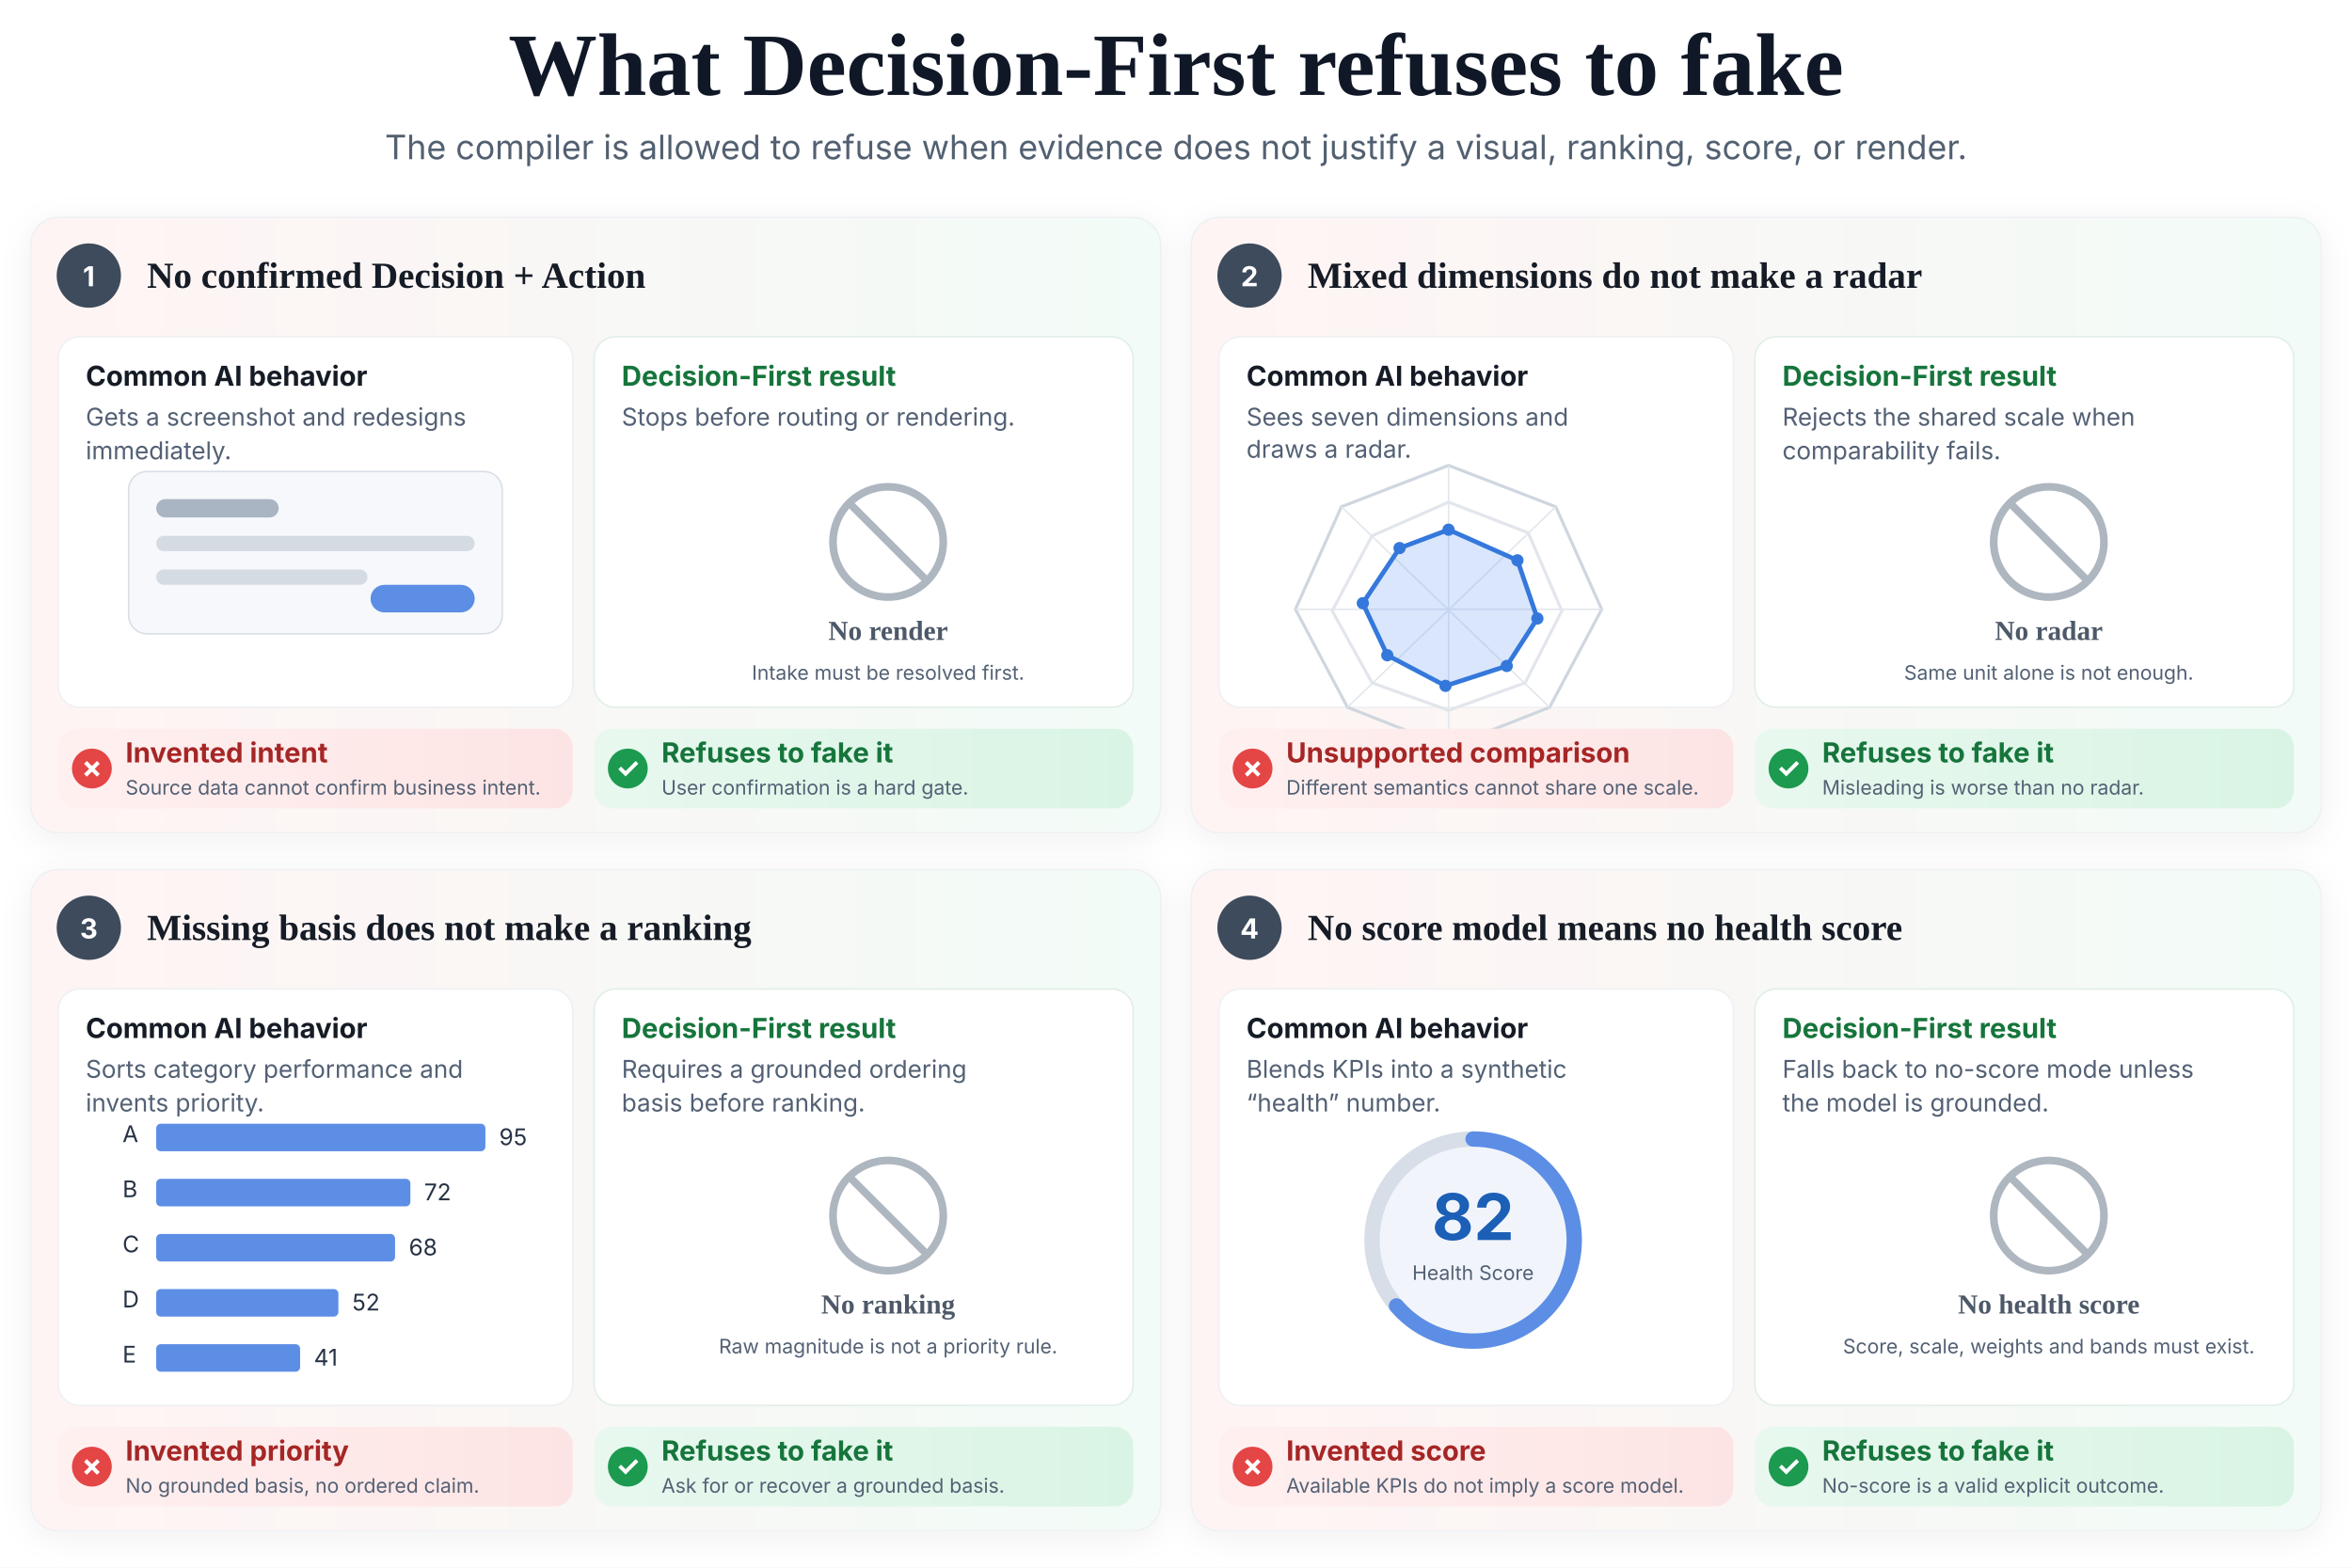
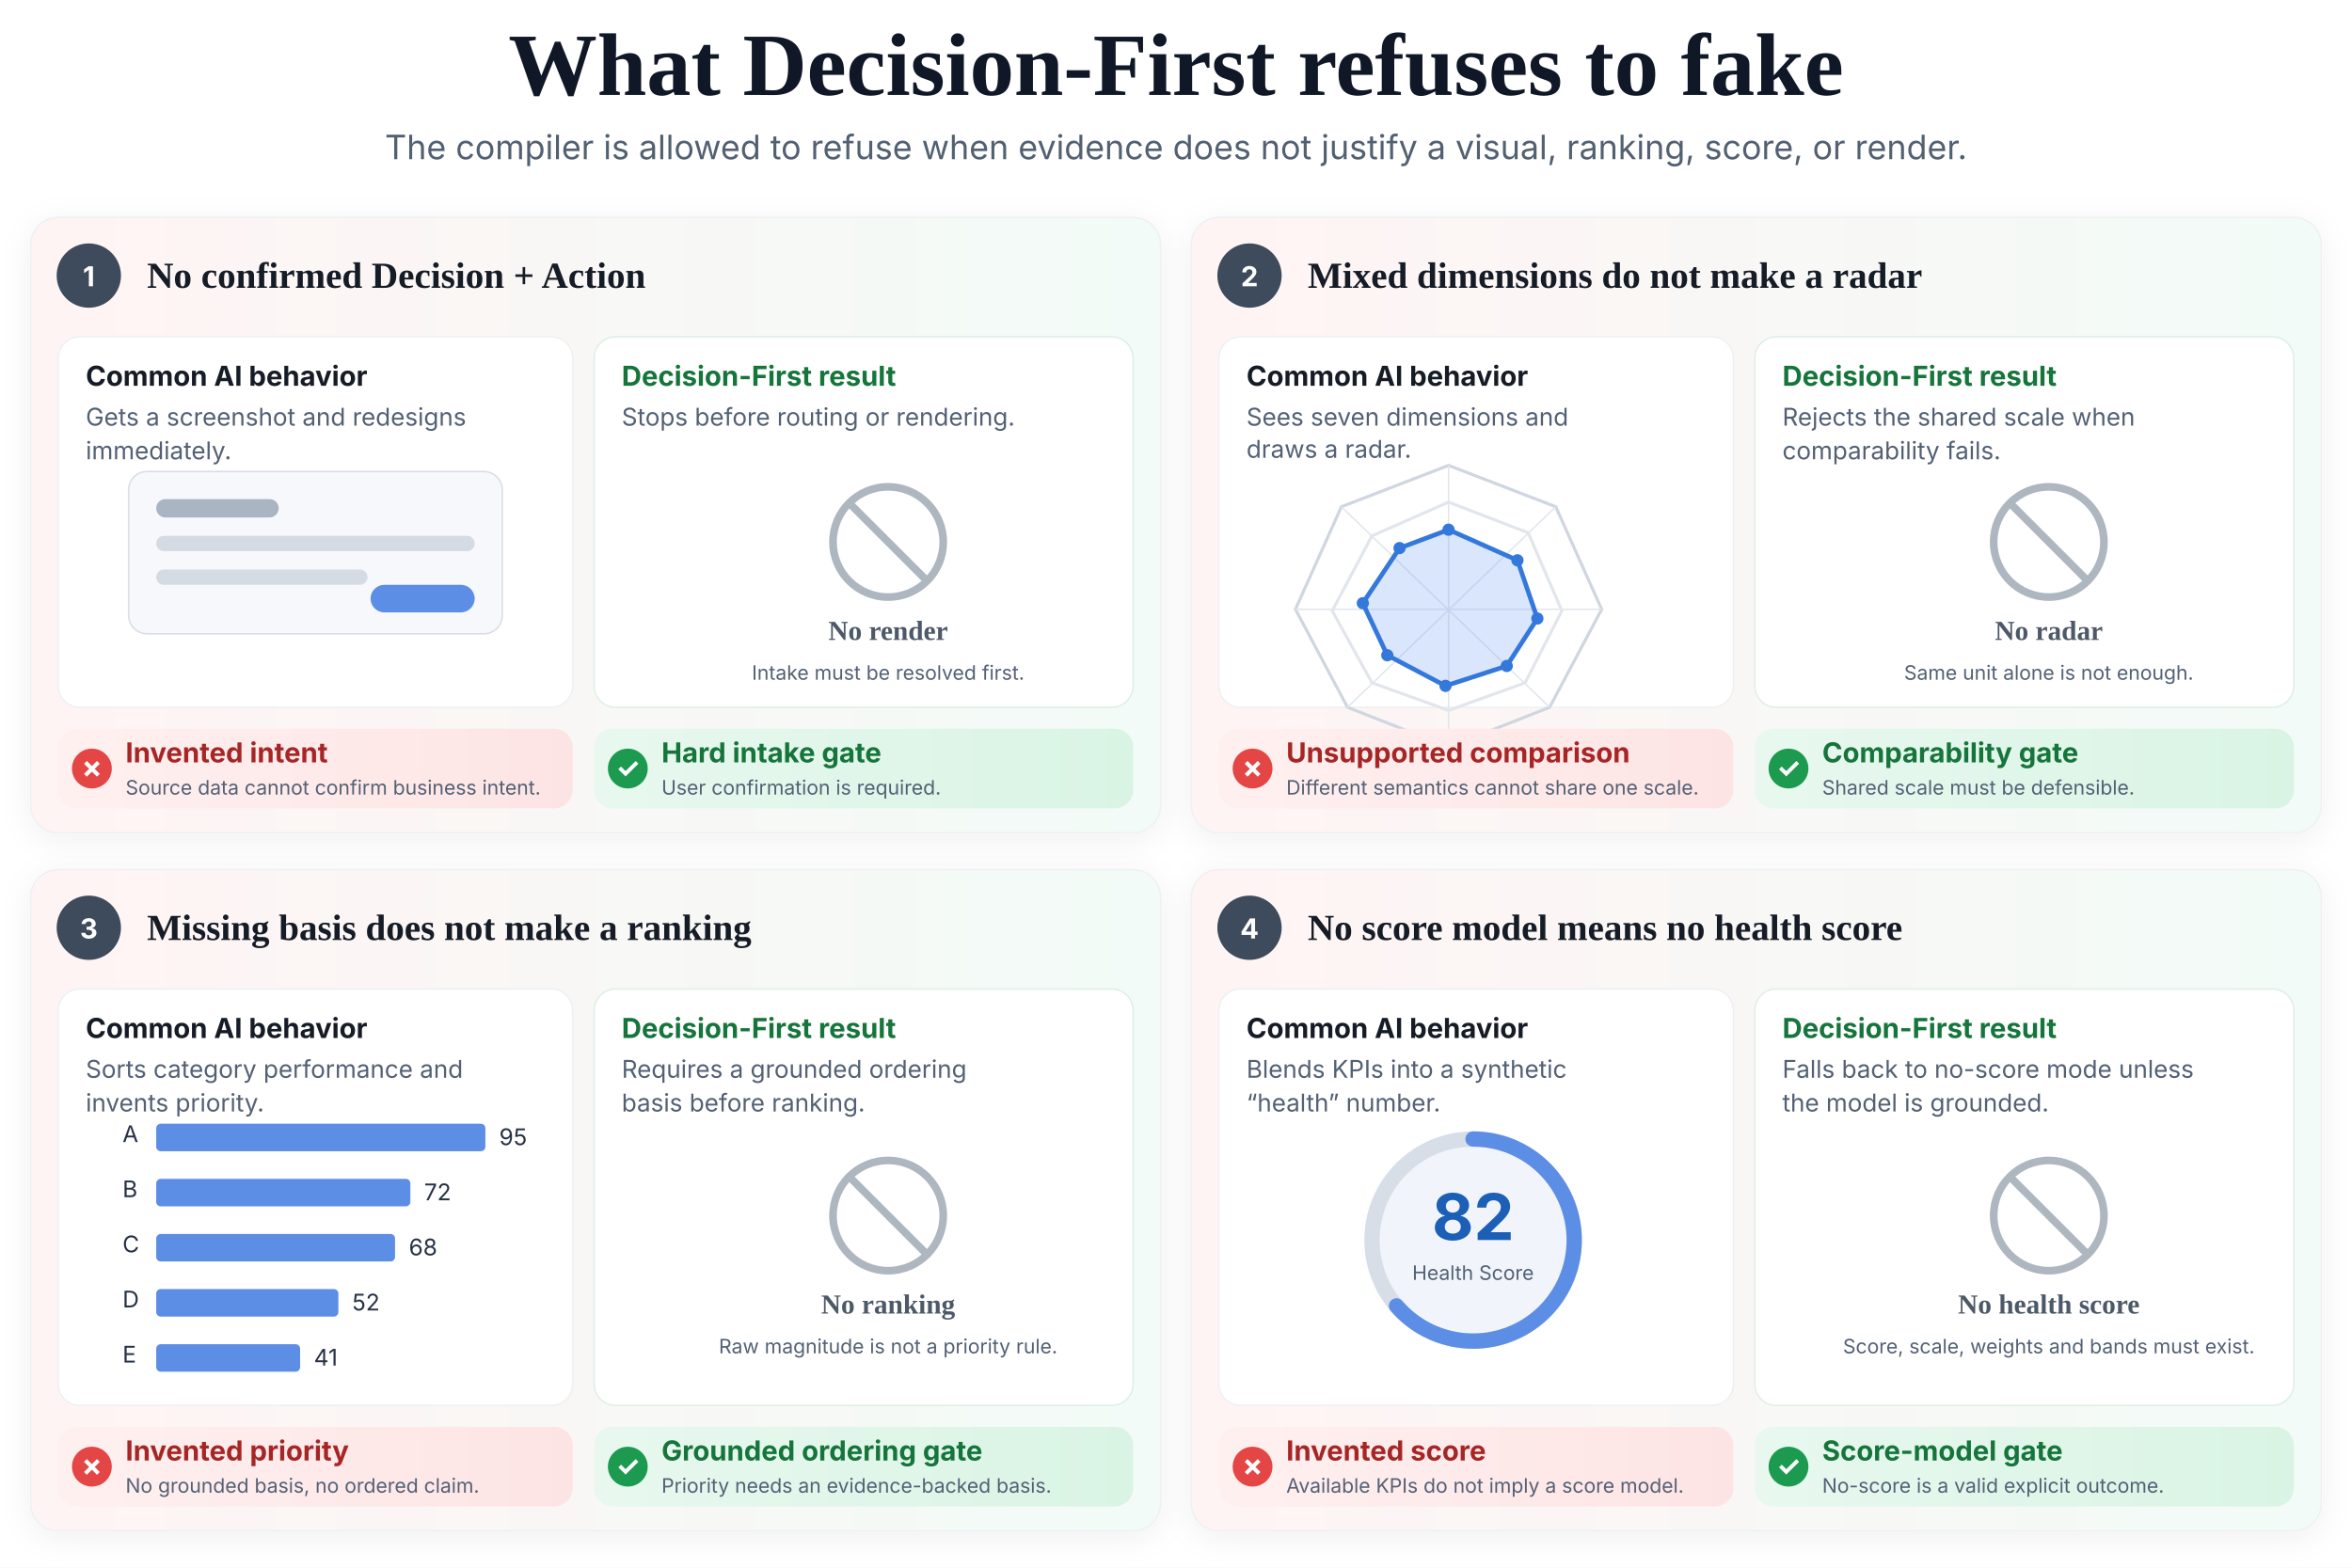
<svg xmlns="http://www.w3.org/2000/svg" width="1536" height="1024" viewBox="0 0 1536 1024" role="img" aria-labelledby="title desc">
  <defs>
    <linearGradient id="cardTint" x1="0" y1="0" x2="1" y2="0">
      <stop offset="0" stop-color="#fff4f4" />
      <stop offset="1" stop-color="#f2fbf7" />
    </linearGradient>
    <linearGradient id="okTint" x1="0" y1="0" x2="1" y2="0">
      <stop offset="0" stop-color="#e8f8ef" />
      <stop offset="1" stop-color="#d9f4e4" />
    </linearGradient>
    <linearGradient id="badTint" x1="0" y1="0" x2="1" y2="0">
      <stop offset="0" stop-color="#fff0f0" />
      <stop offset="1" stop-color="#fde4e4" />
    </linearGradient>
    <filter id="shadow" x="-10%" y="-10%" width="120%" height="120%">
      <feDropShadow dx="0" dy="4" stdDeviation="10" flood-color="#101828" flood-opacity="0.06" />
    </filter>
    <style>
      .sans { font-family: Inter, ui-sans-serif, -apple-system, BlinkMacSystemFont, "Segoe UI", Arial, sans-serif; }
      .serif { font-family: Georgia, "Times New Roman", serif; }
      .h1 { font-size: 58px; font-weight: 700; fill: #101828; }
      .sub { font-size: 22px; fill: #526071; }
      .panelTitle { font-size: 24px; font-weight: 700; fill: #151b26; }
      .eyebrow { font-size: 18px; font-weight: 700; fill: #151b26; }
      .body { font-size: 16px; fill: #536174; }
      .result { font-size: 18px; font-weight: 700; fill: #15743b; }
      .bad { font-size: 18px; font-weight: 700; fill: #a62525; }
      .mid { font-size: 18px; font-weight: 700; fill: #4d5968; }
      .small { font-size: 13px; fill: #536174; }
      .metric { font-size: 15px; fill: #273244; }
    </style>
  </defs>
  <rect width="1536" height="1024" fill="#ffffff" />
  <text x="768" y="62" text-anchor="middle" class="serif h1">What Decision-First refuses to fake</text>
  <text x="768" y="104" text-anchor="middle" class="sans sub">The compiler is allowed to refuse when evidence does not justify a visual, ranking, score, or render.</text>
  <g transform="translate(20,142)" filter="url(#shadow)">
    <rect x="0" y="0" width="738" height="402" rx="18" fill="url(#cardTint)" stroke="#eef0f3" />
    <circle cx="38" cy="38" r="21" fill="#3e4b5b" />
    <text x="38" y="45" text-anchor="middle" class="sans" font-size="18" font-weight="700" fill="#fff">1</text>
    <text x="76" y="46" class="serif panelTitle">No confirmed Decision + Action</text>
    <rect x="18" y="78" width="336" height="242" rx="14" fill="#fff" stroke="#eef0f3" />
    <text x="36" y="110" class="sans eyebrow">Common AI behavior</text>
    <text x="36" y="136" class="sans body">
      <tspan x="36" dy="0">Gets a screenshot and redesigns</tspan>
      <tspan x="36" dy="22">immediately.</tspan>
    </text>
    <g transform="translate(64,166)">
      <rect x="0" y="0" width="244" height="106" rx="12" fill="#f6f8fb" stroke="#d9dee7" />
      <rect x="18" y="18" width="80" height="12" rx="6" fill="#aab5c3" />
      <rect x="18" y="42" width="208" height="10" rx="5" fill="#d5dbe3" />
      <rect x="18" y="64" width="138" height="10" rx="5" fill="#d5dbe3" />
      <rect x="158" y="74" width="68" height="18" rx="9" fill="#5d8ee5" />
    </g>
    <rect x="368" y="78" width="352" height="242" rx="14" fill="#fff" stroke="#e0efe6" />
    <text x="386" y="110" class="sans result">Decision-First result</text>
    <text x="386" y="136" class="sans body">Stops before routing or rendering.</text>
    <g transform="translate(450,164)">
      <circle cx="110" cy="48" r="36" fill="none" stroke="#aeb6c0" stroke-width="5" />
      <line x1="84" y1="22" x2="136" y2="74" stroke="#aeb6c0" stroke-width="5" />
      <text x="110" y="112" text-anchor="middle" class="serif mid">No render</text>
      <text x="110" y="138" text-anchor="middle" class="sans small">Intake must be resolved first.</text>
    </g>
    <rect x="18" y="334" width="336" height="52" rx="12" fill="url(#badTint)" />
    <circle cx="40" cy="360" r="13" fill="#e44444" />
    <text x="40" y="366" text-anchor="middle" class="sans" font-size="20" font-weight="700" fill="#fff">×</text>
    <text x="62" y="356" class="sans bad">Invented intent</text>
    <text x="62" y="377" class="sans small">Source data cannot confirm business intent.</text>
    <rect x="368" y="334" width="352" height="52" rx="12" fill="url(#okTint)" />
    <circle cx="390" cy="360" r="13" fill="#1b9a50" />
    <text x="390" y="366" text-anchor="middle" class="sans" font-size="18" font-weight="700" fill="#fff">✓</text>
-     <text x="412" y="356" class="sans result">Refuses to fake it</text>
-     <text x="412" y="377" class="sans small">User confirmation is a hard gate.</text>
+     <text x="412" y="356" class="sans result">Hard intake gate</text>
+     <text x="412" y="377" class="sans small">User confirmation is required.</text>
  </g>
  <g transform="translate(778,142)" filter="url(#shadow)">
    <rect x="0" y="0" width="738" height="402" rx="18" fill="url(#cardTint)" stroke="#eef0f3" />
    <circle cx="38" cy="38" r="21" fill="#3e4b5b" />
    <text x="38" y="45" text-anchor="middle" class="sans" font-size="18" font-weight="700" fill="#fff">2</text>
    <text x="76" y="46" class="serif panelTitle">Mixed dimensions do not make a radar</text>
    <rect x="18" y="78" width="336" height="242" rx="14" fill="#fff" stroke="#eef0f3" />
    <text x="36" y="110" class="sans eyebrow">Common AI behavior</text>
    <text x="36" y="136" class="sans body">
      <tspan x="36" dy="0">Sees seven dimensions and</tspan>
      <tspan x="36" dy="21">draws a radar.</tspan>
    </text>
    <g transform="translate(58,154)">
      <polygon points="110,8 180,35 210,102 176,166 110,192 44,166 10,102 40,35" fill="none" stroke="#cfd6df" stroke-width="2" />
      <polygon points="110,32 162,52 184,103 160,150 110,168 60,150 34,103 60,54" fill="none" stroke="#e2e6ec" stroke-width="2" />
      <line x1="110" y1="8" x2="110" y2="192" stroke="#e2e6ec" />
      <line x1="10" y1="102" x2="210" y2="102" stroke="#e2e6ec" />
      <line x1="40" y1="35" x2="176" y2="166" stroke="#e2e6ec" />
      <line x1="180" y1="35" x2="44" y2="166" stroke="#e2e6ec" />
      <polygon points="110,50 155,70 168,108 148,139 108,152 70,132 54,98 78,62" fill="#7ba7f3" fill-opacity="0.28" stroke="#3478db" stroke-width="3" />
      <circle cx="110" cy="50" r="4" fill="#3478db" />
      <circle cx="155" cy="70" r="4" fill="#3478db" />
      <circle cx="168" cy="108" r="4" fill="#3478db" />
      <circle cx="148" cy="139" r="4" fill="#3478db" />
      <circle cx="108" cy="152" r="4" fill="#3478db" />
      <circle cx="70" cy="132" r="4" fill="#3478db" />
      <circle cx="54" cy="98" r="4" fill="#3478db" />
      <circle cx="78" cy="62" r="4" fill="#3478db" />
    </g>
    <rect x="368" y="78" width="352" height="242" rx="14" fill="#fff" stroke="#e0efe6" />
    <text x="386" y="110" class="sans result">Decision-First result</text>
    <text x="386" y="136" class="sans body">
      <tspan x="386" dy="0">Rejects the shared scale when</tspan>
      <tspan x="386" dy="22">comparability fails.</tspan>
    </text>
    <g transform="translate(450,164)">
      <circle cx="110" cy="48" r="36" fill="none" stroke="#aeb6c0" stroke-width="5" />
      <line x1="84" y1="22" x2="136" y2="74" stroke="#aeb6c0" stroke-width="5" />
      <text x="110" y="112" text-anchor="middle" class="serif mid">No radar</text>
      <text x="110" y="138" text-anchor="middle" class="sans small">Same unit alone is not enough.</text>
    </g>
    <rect x="18" y="334" width="336" height="52" rx="12" fill="url(#badTint)" />
    <circle cx="40" cy="360" r="13" fill="#e44444" />
    <text x="40" y="366" text-anchor="middle" class="sans" font-size="20" font-weight="700" fill="#fff">×</text>
    <text x="62" y="356" class="sans bad">Unsupported comparison</text>
    <text x="62" y="377" class="sans small">Different semantics cannot share one scale.</text>
    <rect x="368" y="334" width="352" height="52" rx="12" fill="url(#okTint)" />
    <circle cx="390" cy="360" r="13" fill="#1b9a50" />
    <text x="390" y="366" text-anchor="middle" class="sans" font-size="18" font-weight="700" fill="#fff">✓</text>
-     <text x="412" y="356" class="sans result">Refuses to fake it</text>
-     <text x="412" y="377" class="sans small">Misleading is worse than no radar.</text>
+     <text x="412" y="356" class="sans result">Comparability gate</text>
+     <text x="412" y="377" class="sans small">Shared scale must be defensible.</text>
  </g>
  <g transform="translate(20,568)" filter="url(#shadow)">
    <rect x="0" y="0" width="738" height="432" rx="18" fill="url(#cardTint)" stroke="#eef0f3" />
    <circle cx="38" cy="38" r="21" fill="#3e4b5b" />
    <text x="38" y="45" text-anchor="middle" class="sans" font-size="18" font-weight="700" fill="#fff">3</text>
    <text x="76" y="46" class="serif panelTitle">Missing basis does not make a ranking</text>
    <rect x="18" y="78" width="336" height="272" rx="14" fill="#fff" stroke="#eef0f3" />
    <text x="36" y="110" class="sans eyebrow">Common AI behavior</text>
    <text x="36" y="136" class="sans body">
      <tspan x="36" dy="0">Sorts category performance and</tspan>
      <tspan x="36" dy="22">invents priority.</tspan>
    </text>
    <g transform="translate(60,166)">
      <text x="0" y="12" class="sans metric">A</text>
      <rect x="22" y="0" width="215" height="18" rx="3" fill="#5d8ee5" />
      <text x="246" y="14" class="sans metric">95</text>
      <text x="0" y="48" class="sans metric">B</text>
      <rect x="22" y="36" width="166" height="18" rx="3" fill="#5d8ee5" />
      <text x="197" y="50" class="sans metric">72</text>
      <text x="0" y="84" class="sans metric">C</text>
      <rect x="22" y="72" width="156" height="18" rx="3" fill="#5d8ee5" />
      <text x="187" y="86" class="sans metric">68</text>
      <text x="0" y="120" class="sans metric">D</text>
      <rect x="22" y="108" width="119" height="18" rx="3" fill="#5d8ee5" />
      <text x="150" y="122" class="sans metric">52</text>
      <text x="0" y="156" class="sans metric">E</text>
      <rect x="22" y="144" width="94" height="18" rx="3" fill="#5d8ee5" />
      <text x="125" y="158" class="sans metric">41</text>
    </g>
    <rect x="368" y="78" width="352" height="272" rx="14" fill="#fff" stroke="#e0efe6" />
    <text x="386" y="110" class="sans result">Decision-First result</text>
    <text x="386" y="136" class="sans body">
      <tspan x="386" dy="0">Requires a grounded ordering</tspan>
      <tspan x="386" dy="22">basis before ranking.</tspan>
    </text>
    <g transform="translate(450,178)">
      <circle cx="110" cy="48" r="36" fill="none" stroke="#aeb6c0" stroke-width="5" />
      <line x1="84" y1="22" x2="136" y2="74" stroke="#aeb6c0" stroke-width="5" />
      <text x="110" y="112" text-anchor="middle" class="serif mid">No ranking</text>
      <text x="110" y="138" text-anchor="middle" class="sans small">Raw magnitude is not a priority rule.</text>
    </g>
    <rect x="18" y="364" width="336" height="52" rx="12" fill="url(#badTint)" />
    <circle cx="40" cy="390" r="13" fill="#e44444" />
    <text x="40" y="396" text-anchor="middle" class="sans" font-size="20" font-weight="700" fill="#fff">×</text>
    <text x="62" y="386" class="sans bad">Invented priority</text>
    <text x="62" y="407" class="sans small">No grounded basis, no ordered claim.</text>
    <rect x="368" y="364" width="352" height="52" rx="12" fill="url(#okTint)" />
    <circle cx="390" cy="390" r="13" fill="#1b9a50" />
    <text x="390" y="396" text-anchor="middle" class="sans" font-size="18" font-weight="700" fill="#fff">✓</text>
-     <text x="412" y="386" class="sans result">Refuses to fake it</text>
-     <text x="412" y="407" class="sans small">Ask for or recover a grounded basis.</text>
+     <text x="412" y="386" class="sans result">Grounded ordering gate</text>
+     <text x="412" y="407" class="sans small">Priority needs an evidence-backed basis.</text>
  </g>
  <g transform="translate(778,568)" filter="url(#shadow)">
    <rect x="0" y="0" width="738" height="432" rx="18" fill="url(#cardTint)" stroke="#eef0f3" />
    <circle cx="38" cy="38" r="21" fill="#3e4b5b" />
    <text x="38" y="45" text-anchor="middle" class="sans" font-size="18" font-weight="700" fill="#fff">4</text>
    <text x="76" y="46" class="serif panelTitle">No score model means no health score</text>
    <rect x="18" y="78" width="336" height="272" rx="14" fill="#fff" stroke="#eef0f3" />
    <text x="36" y="110" class="sans eyebrow">Common AI behavior</text>
    <text x="36" y="136" class="sans body">
      <tspan x="36" dy="0">Blends KPIs into a synthetic</tspan>
      <tspan x="36" dy="22">“health” number.</tspan>
    </text>
    <g transform="translate(92,170)">
      <circle cx="92" cy="72" r="66" fill="#f1f5fb" stroke="#d7dee8" stroke-width="10" />
      <path d="M92 6 A66 66 0 1 1 42 115" fill="none" stroke="#5d8ee5" stroke-width="10" stroke-linecap="round" />
      <text x="92" y="72" text-anchor="middle" class="sans" font-size="42" font-weight="700" fill="#1e5fb6">82</text>
      <text x="92" y="98" text-anchor="middle" class="sans small">Health Score</text>
    </g>
    <rect x="368" y="78" width="352" height="272" rx="14" fill="#fff" stroke="#e0efe6" />
    <text x="386" y="110" class="sans result">Decision-First result</text>
    <text x="386" y="136" class="sans body">
      <tspan x="386" dy="0">Falls back to no-score mode unless</tspan>
      <tspan x="386" dy="22">the model is grounded.</tspan>
    </text>
    <g transform="translate(450,178)">
      <circle cx="110" cy="48" r="36" fill="none" stroke="#aeb6c0" stroke-width="5" />
      <line x1="84" y1="22" x2="136" y2="74" stroke="#aeb6c0" stroke-width="5" />
      <text x="110" y="112" text-anchor="middle" class="serif mid">No health score</text>
      <text x="110" y="138" text-anchor="middle" class="sans small">Score, scale, weights and bands must exist.</text>
    </g>
    <rect x="18" y="364" width="336" height="52" rx="12" fill="url(#badTint)" />
    <circle cx="40" cy="390" r="13" fill="#e44444" />
    <text x="40" y="396" text-anchor="middle" class="sans" font-size="20" font-weight="700" fill="#fff">×</text>
    <text x="62" y="386" class="sans bad">Invented score</text>
    <text x="62" y="407" class="sans small">Available KPIs do not imply a score model.</text>
    <rect x="368" y="364" width="352" height="52" rx="12" fill="url(#okTint)" />
    <circle cx="390" cy="390" r="13" fill="#1b9a50" />
    <text x="390" y="396" text-anchor="middle" class="sans" font-size="18" font-weight="700" fill="#fff">✓</text>
-     <text x="412" y="386" class="sans result">Refuses to fake it</text>
+     <text x="412" y="386" class="sans result">Score-model gate</text>
    <text x="412" y="407" class="sans small">No-score is a valid explicit outcome.</text>
  </g>
</svg>
